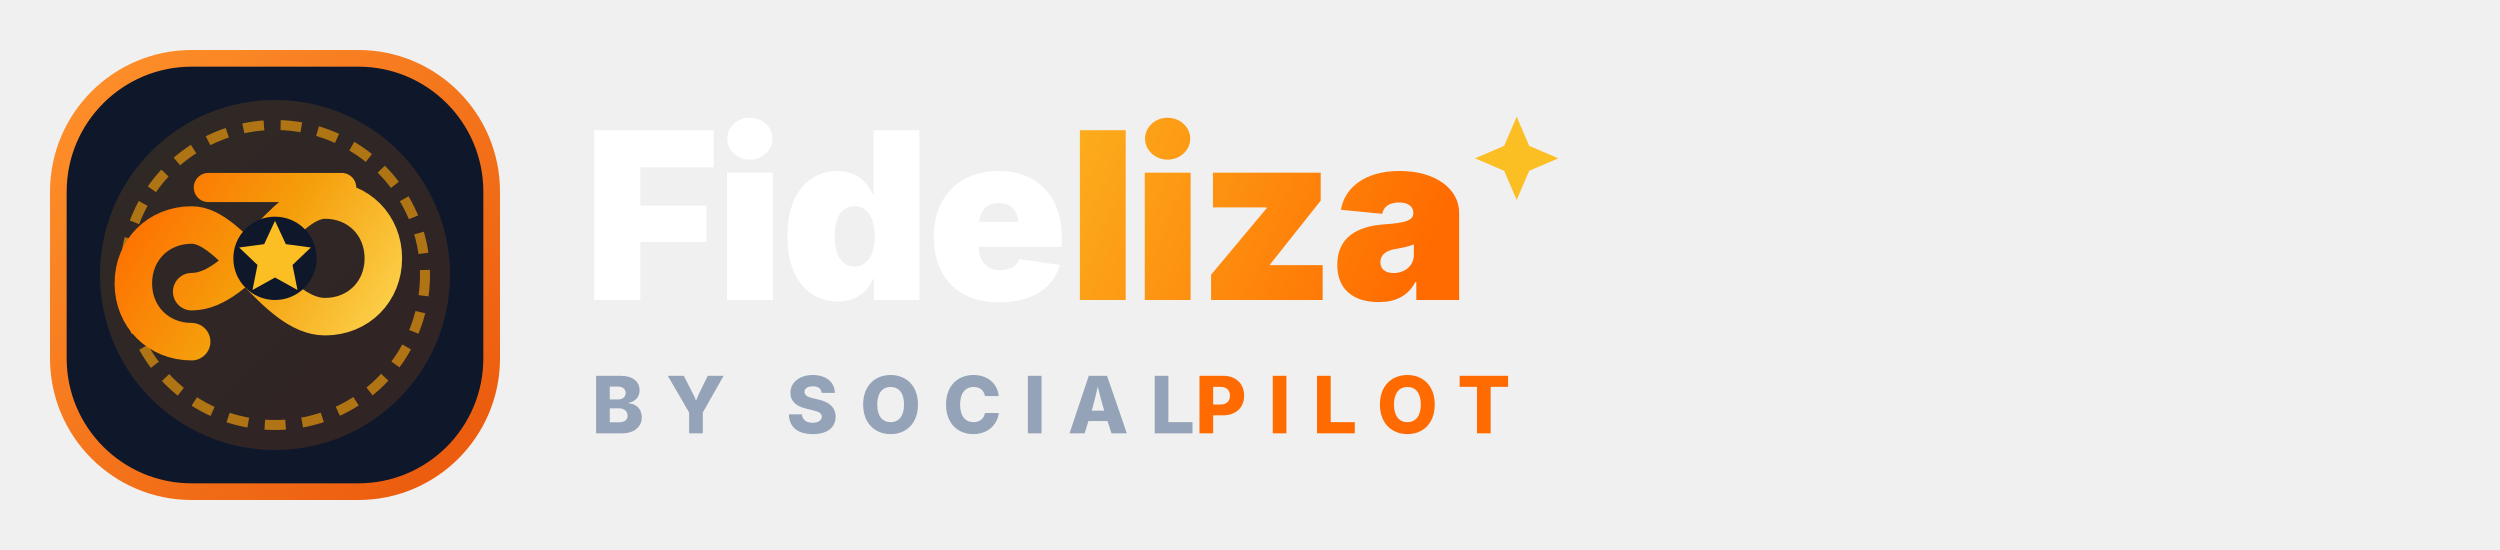
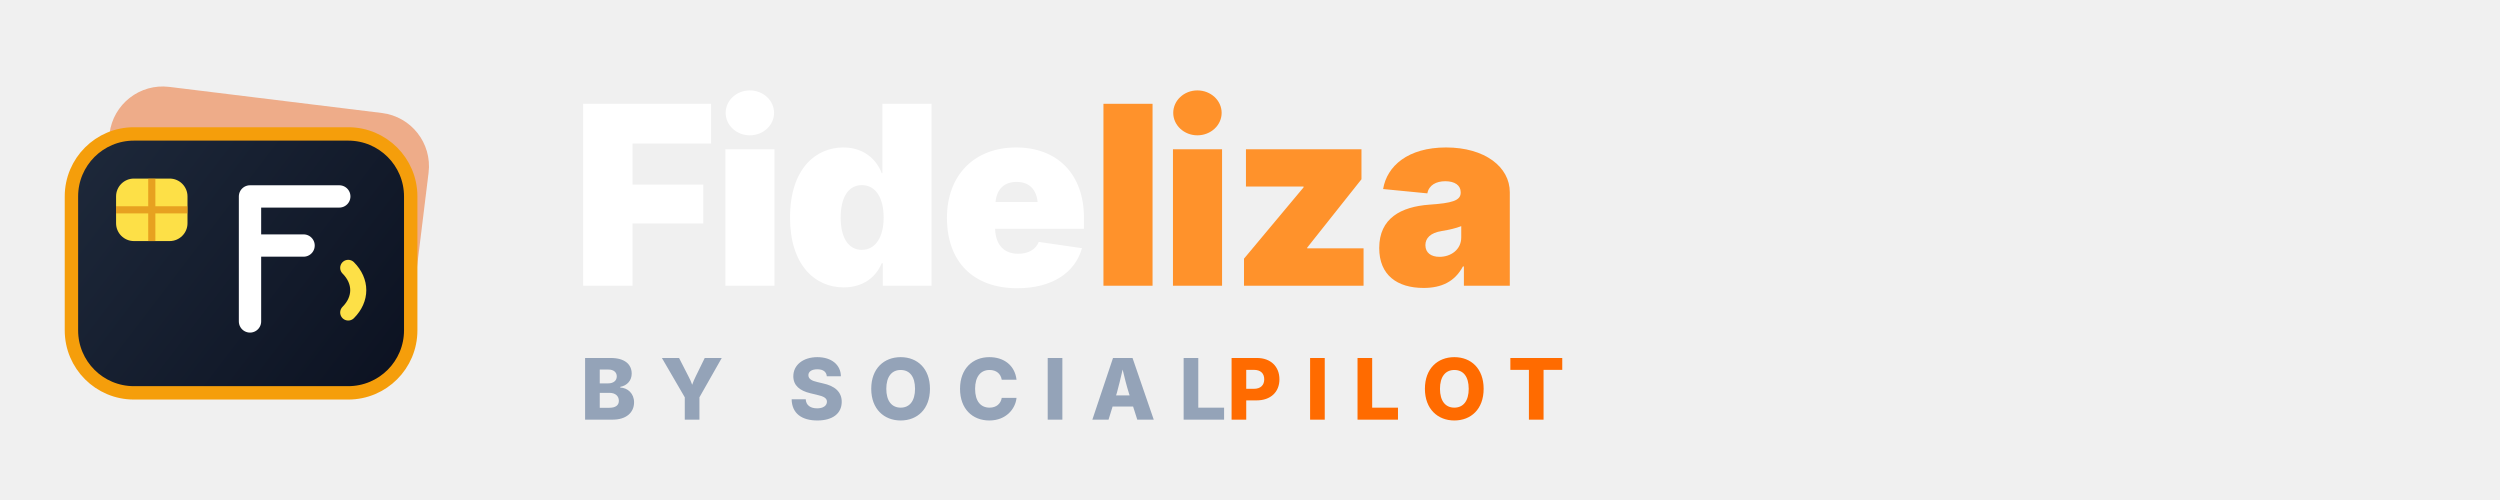
- <svg xmlns="http://www.w3.org/2000/svg" width="300" height="66" viewBox="0 0 300 66" fill="none">
+ <svg xmlns="http://www.w3.org/2000/svg" width="280" height="56" viewBox="0 0 280 56" fill="none">
  <g transform="translate(6, 6)">
-     <rect x="1" y="1" width="52" height="52" rx="16" fill="#0F172A" stroke="url(#fA_border)" stroke-width="2" />
-     <circle cx="27" cy="27" r="21" fill="url(#fA_bg)" opacity="0.14" />
-     <circle cx="27" cy="27" r="18" stroke="#F59E0B" stroke-width="1.2" stroke-dasharray="2.5 2" opacity="0.65" />
-     <path d="M17 35C13 35 10 32 10 28C10 24 13 21 17 21C22 21 27 32 33 32C37 32 40 29 40 25C40 21 37 18 33 18C28 18 23 29 17 29" stroke="url(#fA_loop)" stroke-width="4.5" stroke-linecap="round" />
-     <path d="M19 16.5H35" stroke="url(#fA_loop)" stroke-width="3.5" stroke-linecap="round" />
-     <circle cx="27" cy="25" r="5" fill="#0F172A" />
-     <path d="M27 20.5L28.3 23.3L31.3 23.7L29.1 25.8L29.7 28.8L27 27.3L24.3 28.8L24.9 25.8L22.7 23.7L25.7 23.3L27 20.5Z" fill="#FBBF24" />
+     <rect x="7" y="3" width="36" height="27" rx="6" fill="#EA580C" opacity="0.45" transform="rotate(7 7 3)" />
+     <rect x="2" y="9" width="38" height="29" rx="7" fill="url(#op3Card)" stroke="#F59E0B" stroke-width="1.5" />
+     <rect x="7" y="14" width="8" height="7" rx="2" fill="#FDE047" />
+     <path d="M7 17.5H15M11 14V21" stroke="#D97706" stroke-width="0.8" opacity="0.6" />
+     <path d="M22 16H32M22 21.5H28M22 16V30" stroke="#FFFFFF" stroke-width="2.5" stroke-linecap="round" />
+     <path d="M33 24C34.5 25.5 34.5 27.5 33 29" stroke="#FDE047" stroke-width="1.8" stroke-linecap="round" />
  </g>
-   <text x="70" y="36" font-family="system-ui, -apple-system, sans-serif" font-size="28" font-weight="900" fill="#FFFFFF" letter-spacing="-0.5">
-     Fide<tspan fill="url(#fA_text)">liza</tspan>
+   <text x="64" y="32" font-family="system-ui, -apple-system, sans-serif" font-size="28" font-weight="900" fill="#FFFFFF" letter-spacing="-0.5">
+     Fide<tspan fill="#FF922B">liza</tspan>
  </text>
-   <path d="M182 14L183.5 17.5L187 19L183.5 20.5L182 24L180.5 20.5L177 19L180.5 17.5L182 14Z" fill="#FBBF24" />
-   <text x="71" y="52" font-family="system-ui, -apple-system, sans-serif" font-size="9.5" font-weight="800" fill="#94A3B8" letter-spacing="2.6">
+   <text x="65" y="47" font-family="system-ui, -apple-system, sans-serif" font-size="9.5" font-weight="800" fill="#94A3B8" letter-spacing="2.6">
    BY SOCIAL<tspan fill="#FF6B00">PILOT</tspan>
  </text>
  <defs>
-     <linearGradient id="fA_border" x1="1" y1="1" x2="53" y2="53" gradientUnits="userSpaceOnUse">
-       <stop stop-color="#FF922B" />
-       <stop offset="1" stop-color="#EA580C" />
-     </linearGradient>
-     <linearGradient id="fA_bg" x1="6" y1="6" x2="48" y2="48" gradientUnits="userSpaceOnUse">
-       <stop stop-color="#F59E0B" />
-       <stop offset="1" stop-color="#FF6B00" />
-     </linearGradient>
-     <linearGradient id="fA_loop" x1="10" y1="16" x2="40" y2="35" gradientUnits="userSpaceOnUse">
-       <stop stop-color="#FF6B00" />
-       <stop offset="0.5" stop-color="#F59E0B" />
-       <stop offset="1" stop-color="#FCD34D" />
-     </linearGradient>
-     <linearGradient id="fA_text" x1="116" y1="16" x2="168" y2="38" gradientUnits="userSpaceOnUse">
-       <stop stop-color="#FBBF24" />
-       <stop offset="1" stop-color="#FF6B00" />
+     <linearGradient id="op3Card" x1="2" y1="9" x2="40" y2="38" gradientUnits="userSpaceOnUse">
+       <stop stop-color="#1E293B" />
+       <stop offset="1" stop-color="#0B1120" />
    </linearGradient>
  </defs>
</svg>
